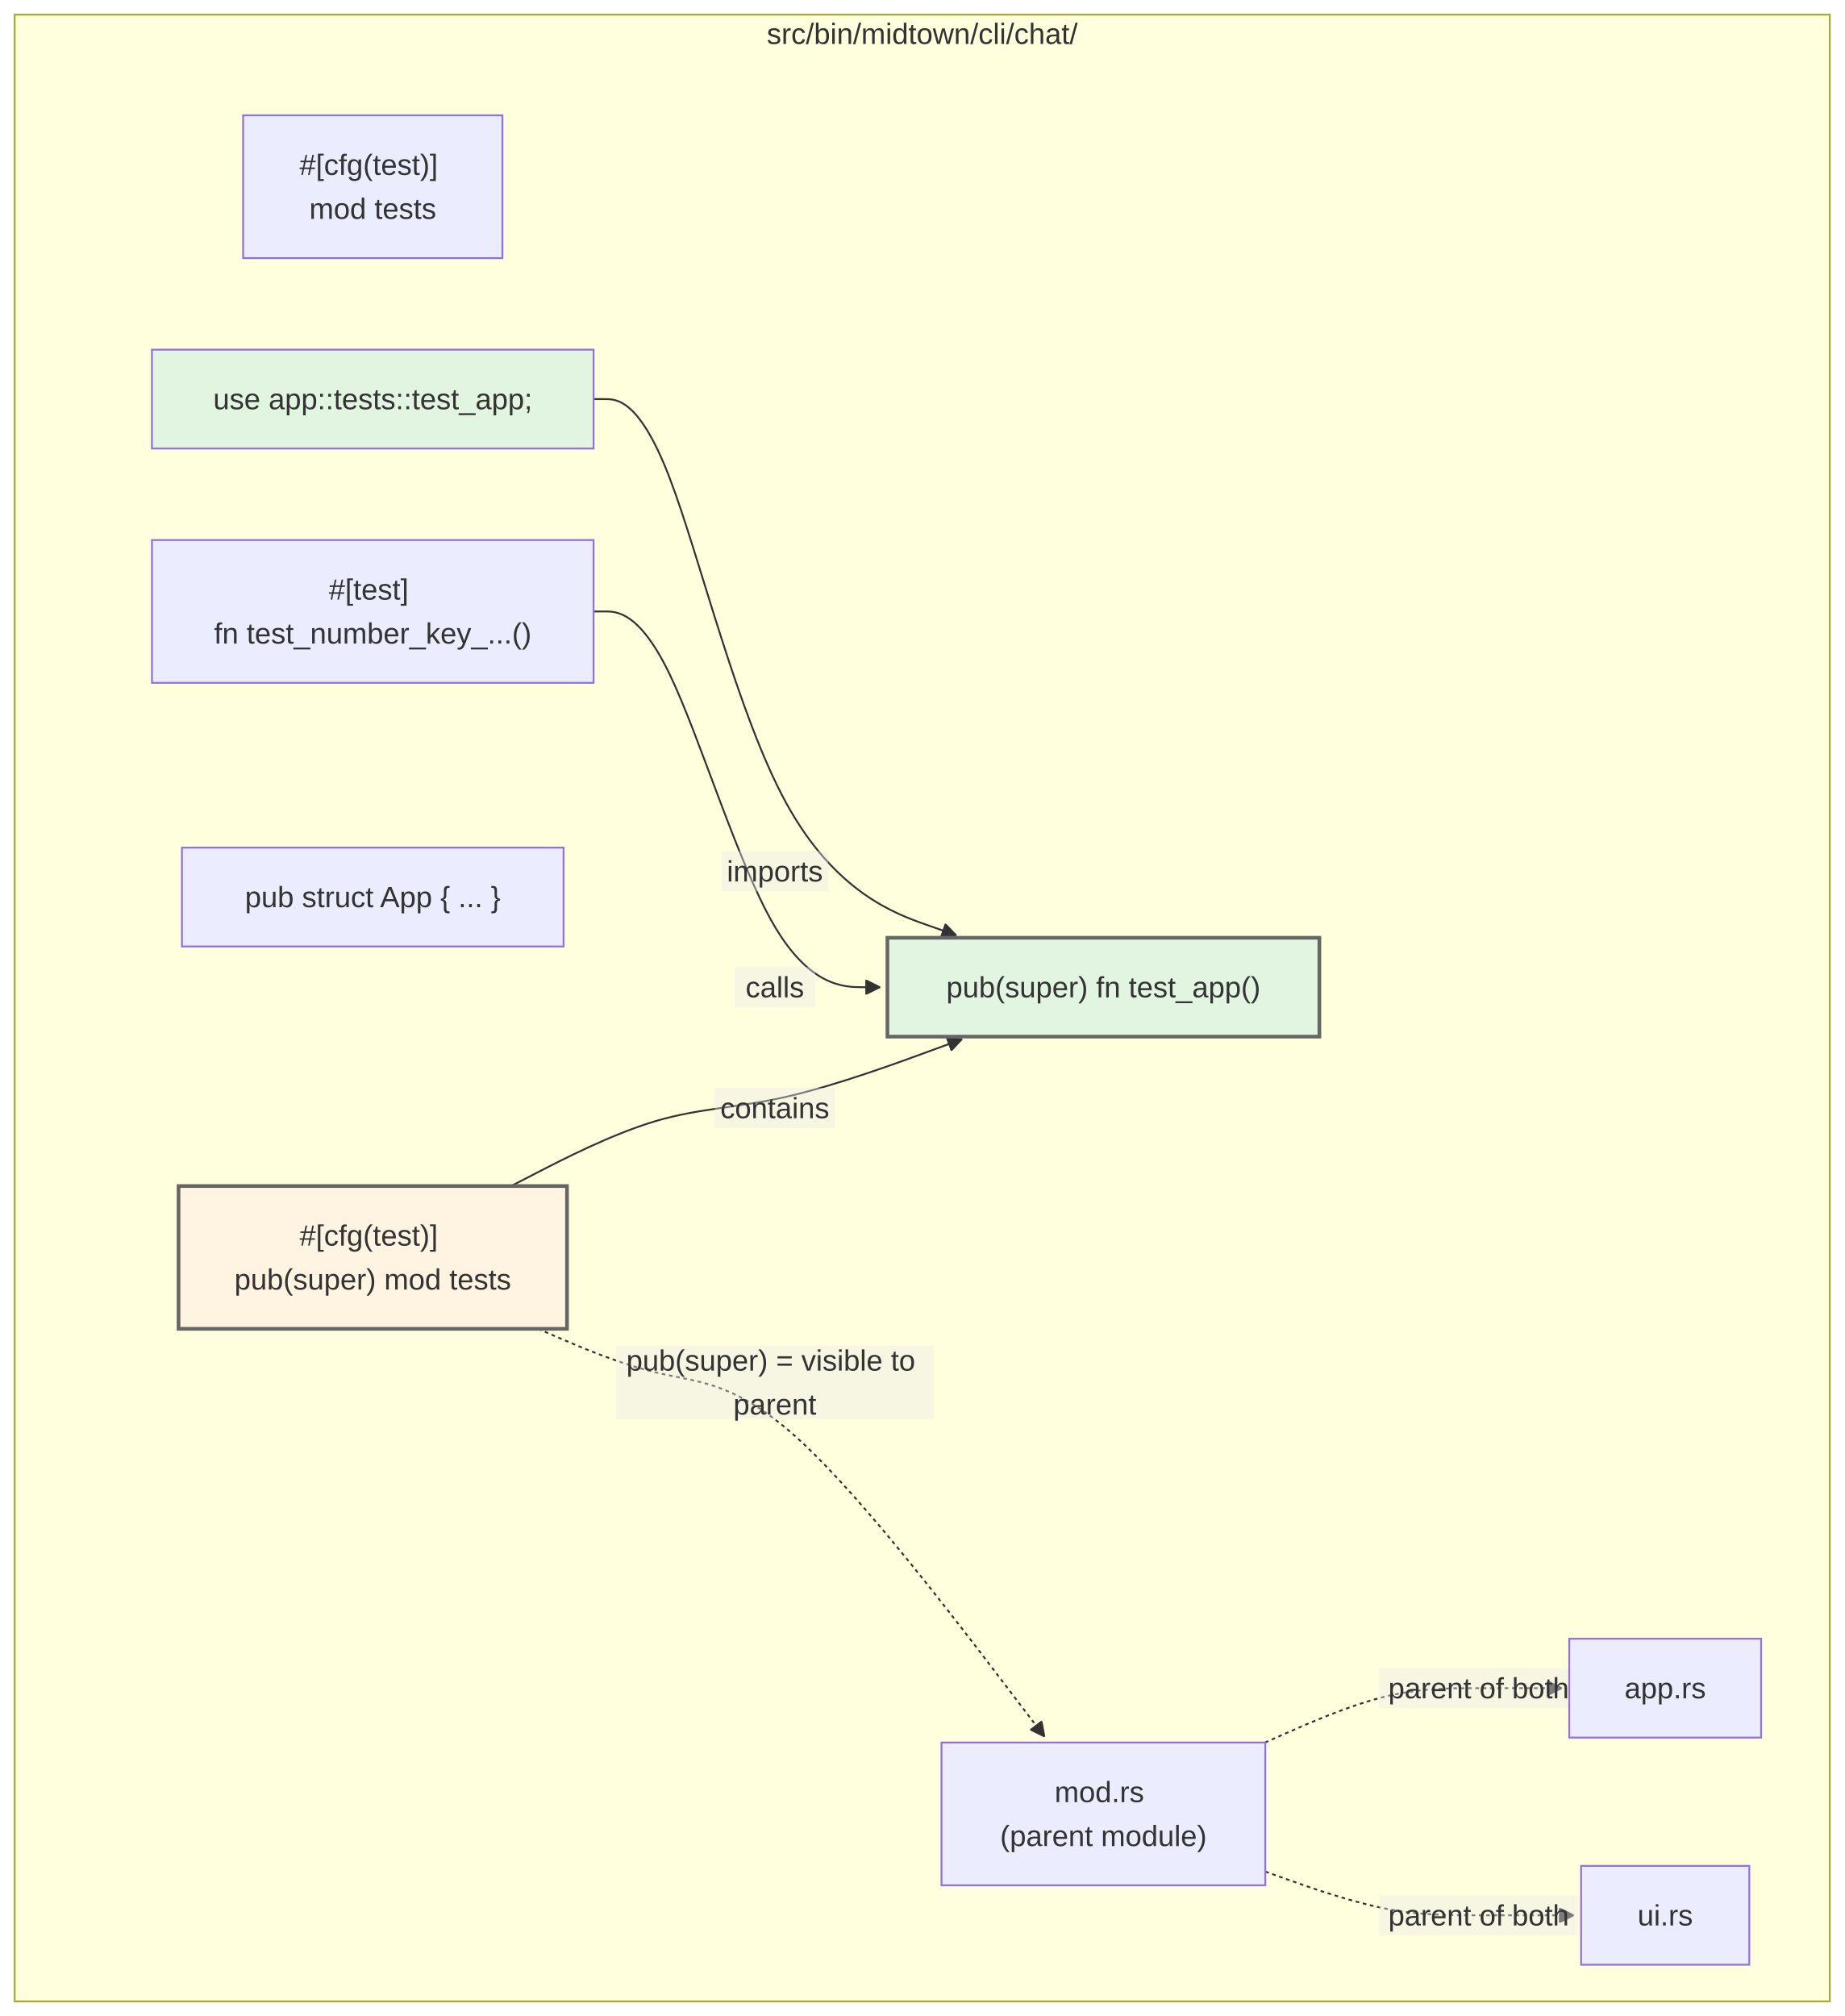
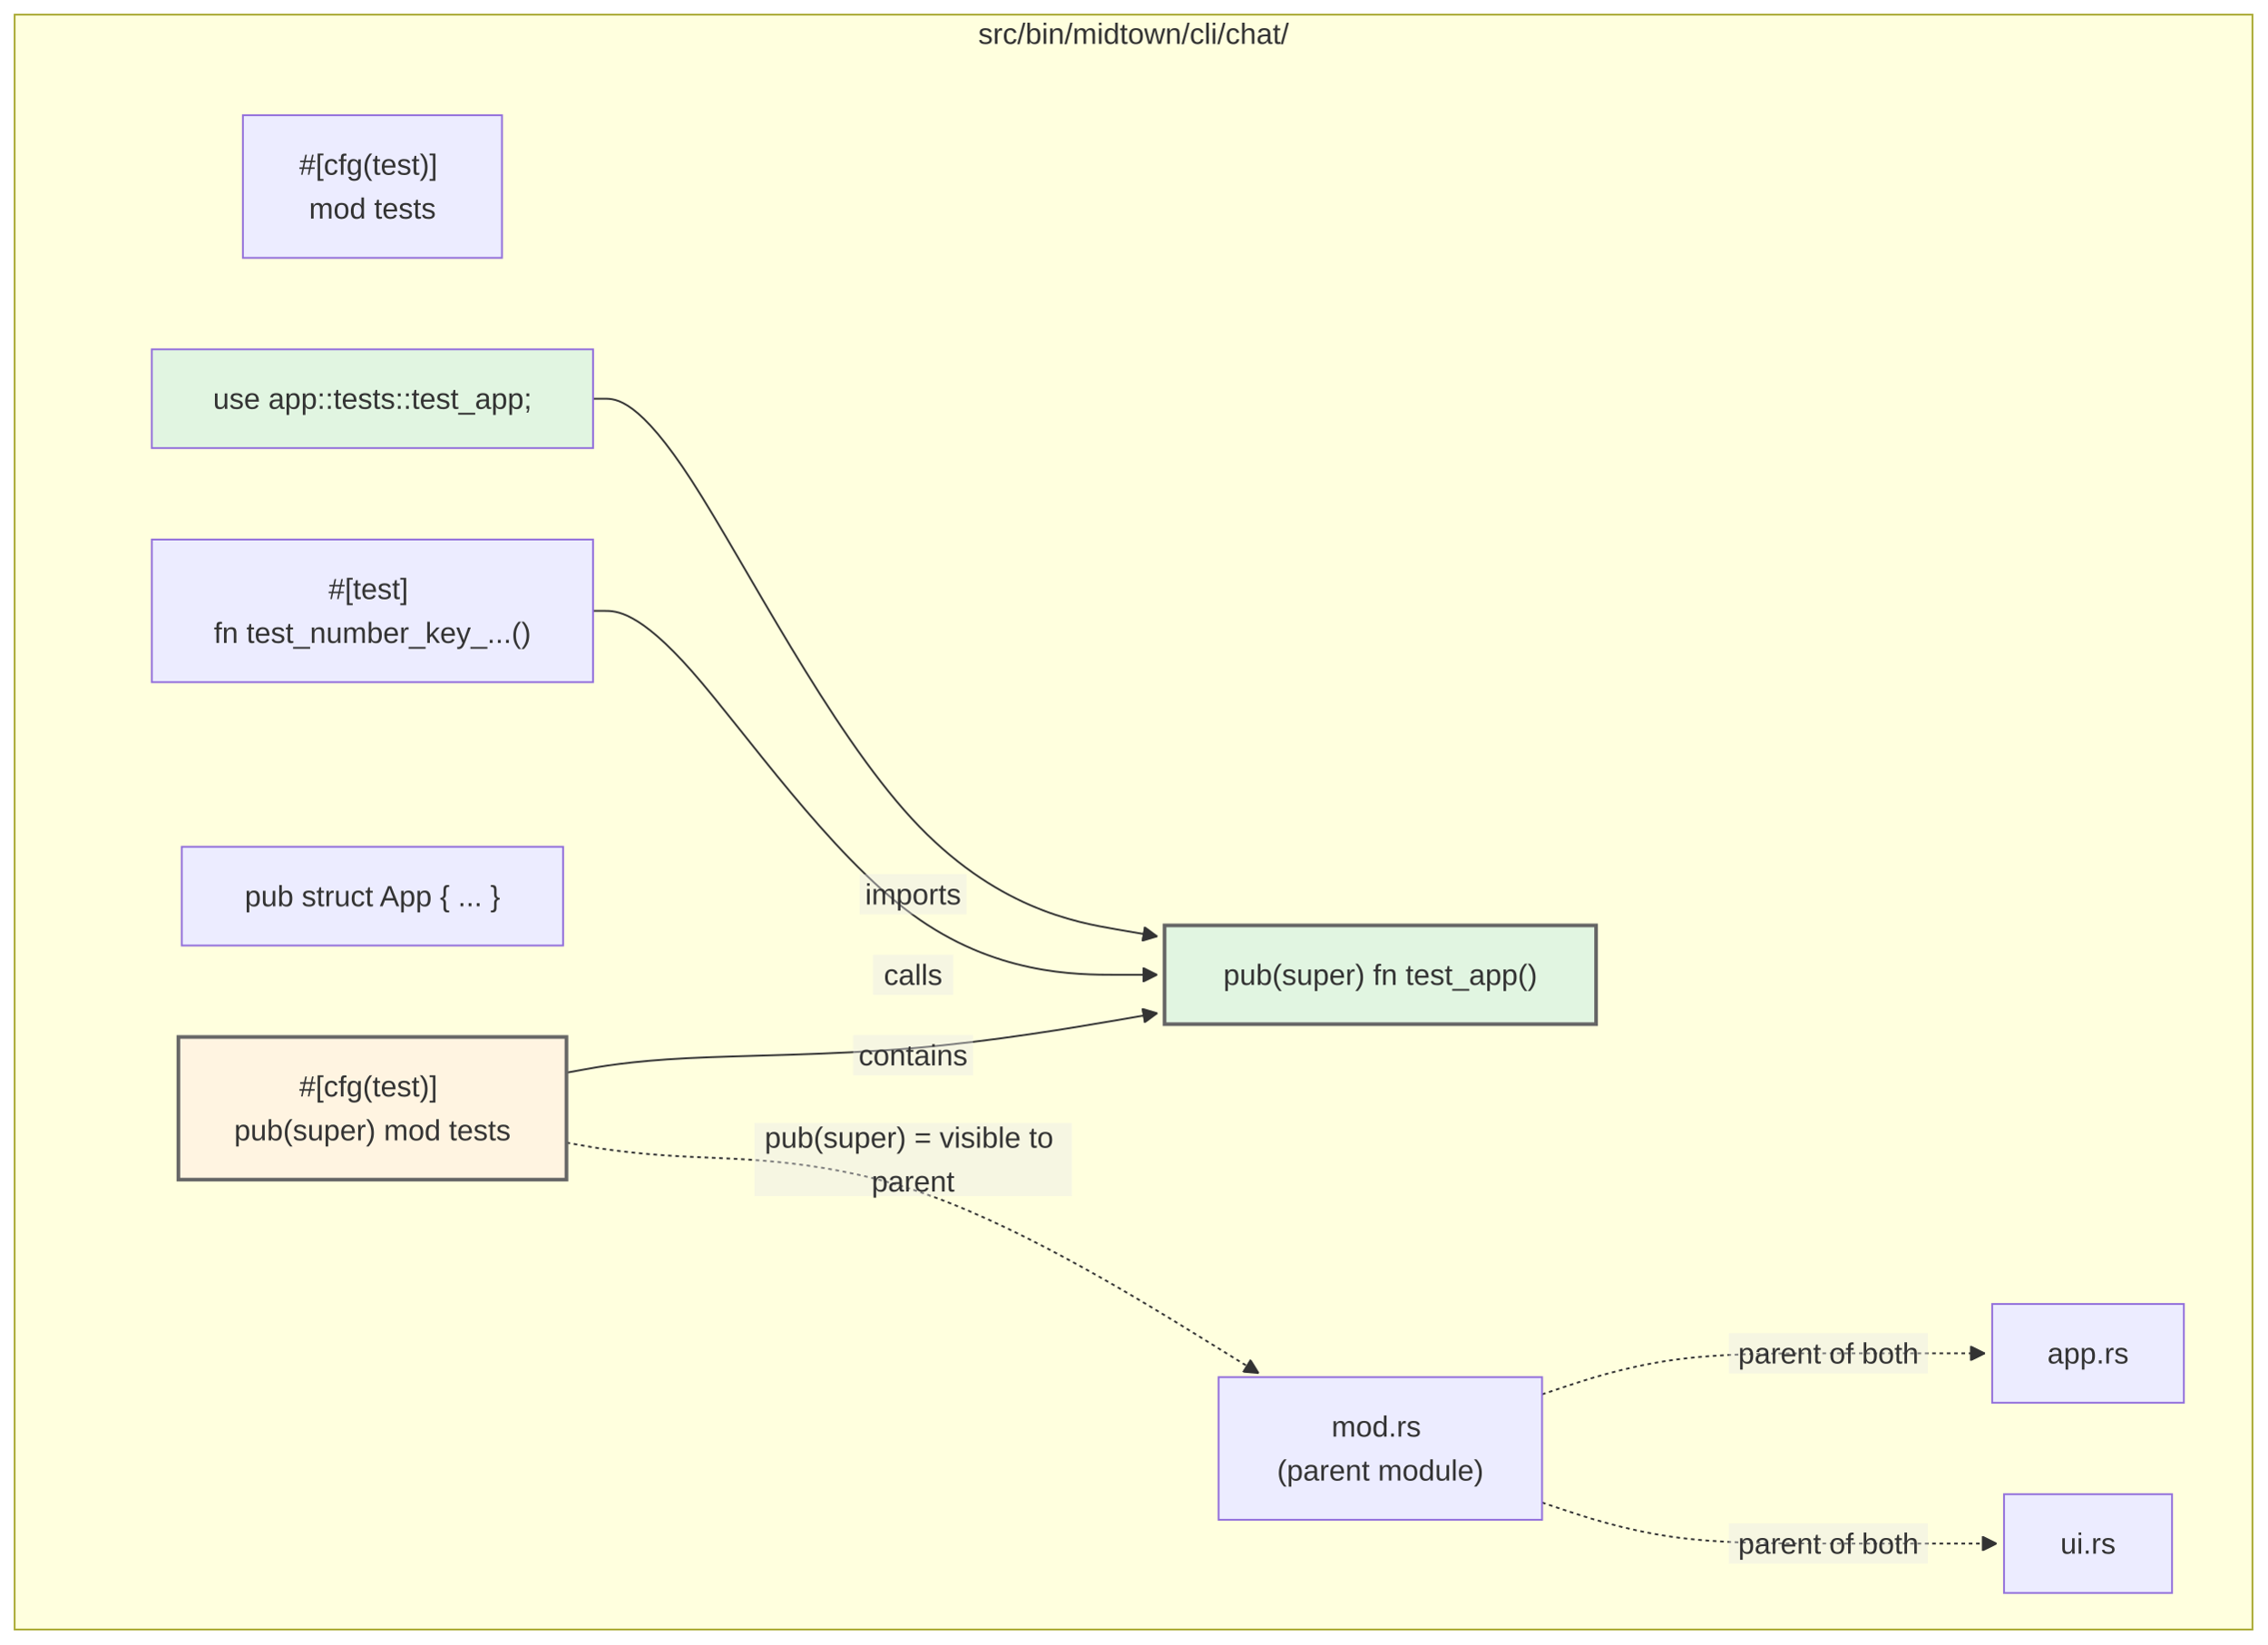
- <svg xmlns="http://www.w3.org/2000/svg" width="1007.524" height="1101.227" viewBox="-8 -8 1007.524 1101.227" class="mermaid">
+ <svg xmlns="http://www.w3.org/2000/svg" width="1239.602" height="899" viewBox="-8 -8 1239.602 899" class="mermaid">
  <style>
.mermaid{font-family:trebuchet ms, verdana, arial, sans-serif;font-size:16px;fill:#333333;}
.error-icon{fill:#552222;}
.error-text{fill:#552222;stroke:#552222;}
.edge-thickness-normal{stroke-width:1px;}
.edge-thickness-thick{stroke-width:3.5px;}
.edge-pattern-solid{stroke-dasharray:0;}
.edge-thickness-invisible{stroke-width:0;fill:none;}
.edge-pattern-dashed{stroke-dasharray:3;}
.edge-pattern-dotted{stroke-dasharray:2;}
.marker{fill:#333333;stroke:#333333;}
.marker.cross{stroke:#333333;}
svg{font-family:trebuchet ms, verdana, arial, sans-serif;font-size:16px;}
p{margin:0;}
.label{font-family:trebuchet ms, verdana, arial, sans-serif;color:#333333;}
.cluster-label text{fill:#333333;}
.cluster-label span{color:#333333;}
.cluster-label span p{background-color:transparent;}
.label text,span{fill:#333333;color:#333333;}
.node rect,.node circle,.node ellipse,.node polygon,.node path{fill:#ECECFF;stroke:#9370DB;stroke-width:1px;}
.rough-node .label text,.node .label text,.image-shape .label,.icon-shape .label{text-anchor:middle;}
.node .katex path{fill:#000;stroke:#000;stroke-width:1px;}
.rough-node .label,.node .label,.image-shape .label,.icon-shape .label{text-align:center;}
.node.clickable{cursor:pointer;}
.root .anchor path{fill:#333333!important;stroke-width:0;stroke:#333333;}
.arrowheadPath{fill:#333333;}
.edgePath .path{stroke:#333333;stroke-width:2.0px;}
.flowchart-link{stroke:#333333;fill:none;}
.edgeLabel{background-color:rgba(232, 232, 232, 0.8);text-align:center;}
.edgeLabel p{background-color:rgba(232, 232, 232, 0.8);}
.edgeLabel rect{opacity:0.5;background-color:rgba(232, 232, 232, 0.8);fill:rgba(232, 232, 232, 0.8);}
.labelBkg{background-color:rgba(232, 232, 232, 0.5);}
.cluster rect{fill:#ffffde;stroke:#aaaa33;stroke-width:1px;}
.cluster text{fill:#333333;}
.cluster span{color:#333333;}
.flowchartTitleText{text-anchor:middle;font-size:18px;fill:#333333;}
rect.text{fill:none;stroke-width:0;}

.visibility rect { stroke:#666 !important; stroke-width:2px !important; stroke-dasharray: 5 5 !important; }
.visibility polygon { stroke:#666 !important; stroke-width:2px !important; stroke-dasharray: 5 5 !important; }
.visibility ellipse { stroke:#666 !important; stroke-width:2px !important; stroke-dasharray: 5 5 !important; }
.visibility circle { stroke:#666 !important; stroke-width:2px !important; stroke-dasharray: 5 5 !important; }
.visibility path { stroke:#666 !important; stroke-width:2px !important; stroke-dasharray: 5 5 !important; }
  </style>
  <defs>
    <marker id="arrow_point" viewBox="0 0 10 10" refX="10" refY="5" markerWidth="8" markerHeight="8" orient="auto" markerUnits="userSpaceOnUse">
      <path d="M 0 0 L 10 5 L 0 10 z" class="marker" />
    </marker>
    <marker id="arrow_point_start" viewBox="0 0 10 10" refX="4.5" refY="5" markerWidth="8" markerHeight="8" orient="auto" markerUnits="userSpaceOnUse">
      <path d="M 0 5 L 10 10 L 10 0 z" class="marker" />
    </marker>
    <marker id="arrow_cross" viewBox="0 0 11 11" refX="12" refY="5.2" markerWidth="11" markerHeight="11" orient="auto" markerUnits="userSpaceOnUse">
      <path d="M 1 1 L 10 10 M 10 1 L 1 10" class="marker cross" fill="none" stroke-width="2" />
    </marker>
    <marker id="arrow_cross_start" viewBox="0 0 11 11" refX="-1" refY="5.2" markerWidth="11" markerHeight="11" orient="auto" markerUnits="userSpaceOnUse">
      <path d="M 1 1 L 10 10 M 10 1 L 1 10" class="marker cross" fill="none" stroke-width="2" />
    </marker>
    <marker id="arrow_circle" viewBox="0 0 10 10" refX="11" refY="5" markerWidth="11" markerHeight="11" orient="auto" markerUnits="userSpaceOnUse">
      <circle cx="5" cy="5" r="5" class="marker" />
    </marker>
    <marker id="arrow_circle_start" viewBox="0 0 10 10" refX="-1" refY="5" markerWidth="11" markerHeight="11" orient="auto" markerUnits="userSpaceOnUse">
      <circle cx="5" cy="5" r="5" class="marker" />
    </marker>
  </defs>
  <g class="root">
    <g class="clusters">
      <g class="cluster" id="subgraph-subGraph0">
-         <rect x="37.5" y="420" width="712.719" height="447.148" class="cluster" />
-         <text x="393.859" y="436" class="cluster-label" text-anchor="middle">app.rs</text>
+         <rect x="37.5" y="420" width="864.719" height="265" class="cluster" />
+         <text x="469.859" y="436" class="cluster-label" text-anchor="middle">app.rs</text>
      </g>
      <g class="cluster" id="subgraph-subGraph1">
        <rect x="37.5" y="20" width="316.258" height="380" class="cluster" />
        <text x="195.629" y="36" class="cluster-label" text-anchor="middle">mod.rs</text>
      </g>
      <g class="cluster" id="subgraph-subGraph2">
-         <rect x="0" y="0" width="991.524" height="1085.227" class="cluster" />
-         <text x="495.762" y="16" class="cluster-label" text-anchor="middle">src/bin/midtown/cli/chat/</text>
+         <rect x="0" y="0" width="1223.602" height="883" class="cluster" />
+         <text x="611.801" y="16" class="cluster-label" text-anchor="middle">src/bin/midtown/cli/chat/</text>
      </g>
    </g>
    <g class="edgePaths">
      <g class="edge" id="edge-L-app_tests-test_helper-0">
-         <path d="M271.198,639.865L284.958,632.764C298.718,625.663,326.238,611.46,350.248,604.359C374.258,597.258,394.758,597.258,422.06,590.986C449.363,584.714,483.468,572.17,500.521,565.899L517.573,559.627" class="edge-thickness-normal edge-pattern-solid edge-thickness-normal edge-pattern-solid flowchart-link" marker-end="url(#arrow_point)" />
+         <path d="M301.723,578.543L310.395,576.952C319.068,575.362,336.413,572.181,368.002,570.59C399.591,569,445.425,569,490.601,565.166C535.777,561.333,580.297,553.665,602.556,549.832L624.816,545.998" class="edge-thickness-normal edge-pattern-solid edge-thickness-normal edge-pattern-solid flowchart-link" marker-end="url(#arrow_point)" />
      </g>
      <g class="edge" id="edge-L-mod_use-test_helper-0">
-         <path d="M316.258,210L322.508,210C328.758,210,341.258,210,357.758,252.989C374.258,295.978,394.758,381.956,421.536,430.775C448.314,479.594,481.37,491.255,497.898,497.085L514.426,502.915" class="edge-thickness-normal edge-pattern-solid edge-thickness-normal edge-pattern-solid flowchart-link" marker-end="url(#arrow_point)" />
+         <path d="M316.258,210L322.508,210C328.758,210,341.258,210,370.425,255.167C399.591,300.333,445.425,390.667,490.601,439.667C535.777,488.667,580.297,496.335,602.556,500.168L624.816,504.002" class="edge-thickness-normal edge-pattern-solid edge-thickness-normal edge-pattern-solid flowchart-link" marker-end="url(#arrow_point)" />
      </g>
      <g class="edge" id="edge-L-test_fn-test_helper-0">
-         <path d="M316.242,326L322.495,326C328.747,326,341.253,326,357.755,360.208C374.258,394.415,394.758,462.831,414.591,497.038C434.425,531.246,453.591,531.246,463.175,531.246L472.758,531.246" class="edge-thickness-normal edge-pattern-solid edge-thickness-normal edge-pattern-solid flowchart-link" marker-end="url(#arrow_point)" />
+         <path d="M316.242,326L322.495,326C328.747,326,341.253,326,370.422,359.167C399.591,392.333,445.425,458.667,490.591,491.833C535.758,525,580.258,525,602.508,525L624.758,525" class="edge-thickness-normal edge-pattern-solid edge-thickness-normal edge-pattern-solid flowchart-link" marker-end="url(#arrow_point)" />
      </g>
      <g class="edge" id="edge-L-app_tests-mod-0">
-         <path d="M285.944,717.865L297.247,722.746C308.549,727.626,331.153,737.387,352.706,742.268C374.258,747.148,394.758,747.148,429.568,779.402C464.378,811.655,513.498,876.161,538.058,908.414L562.618,940.667" class="edge-thickness-normal edge-pattern-dotted edge-thickness-normal edge-pattern-solid flowchart-link" marker-end="url(#arrow_point)" />
+         <path d="M301.723,616.786L310.395,618.322C319.068,619.857,336.413,622.929,368.002,624.464C399.591,626,445.425,626,499.844,645.483C554.263,664.965,617.269,703.931,648.772,723.413L680.275,742.896" class="edge-thickness-normal edge-pattern-dotted edge-thickness-normal edge-pattern-solid flowchart-link" marker-end="url(#arrow_point)" />
      </g>
      <g class="edge" id="edge-L-mod-app-0">
-         <path d="M683.001,943.85L694.204,938.899C705.407,933.949,727.813,924.049,747.266,919.099C766.719,914.148,783.219,914.148,799.052,914.148C814.885,914.148,830.052,914.148,837.635,914.148L845.219,914.148" class="edge-thickness-normal edge-pattern-dotted edge-thickness-normal edge-pattern-solid flowchart-link" marker-end="url(#arrow_point)" />
+         <path d="M835.184,754.42L846.356,750.683C857.529,746.946,879.874,739.473,905.969,735.737C932.065,732,961.912,732,991.091,732C1020.271,732,1048.784,732,1063.04,732L1077.297,732" class="edge-thickness-normal edge-pattern-dotted edge-thickness-normal edge-pattern-solid flowchart-link" marker-end="url(#arrow_point)" />
      </g>
      <g class="edge" id="edge-L-mod-ui-0">
-         <path d="M683.184,1014.351L694.356,1018.33C705.529,1022.309,727.874,1030.268,747.296,1034.247C766.719,1038.227,783.219,1038.227,800.13,1038.227C817.04,1038.227,834.362,1038.227,843.023,1038.227L851.684,1038.227" class="edge-thickness-normal edge-pattern-dotted edge-thickness-normal edge-pattern-solid flowchart-link" marker-end="url(#arrow_point)" />
+         <path d="M835.184,813.58L846.356,817.317C857.529,821.054,879.874,828.527,905.969,832.263C932.065,836,961.912,836,992.169,836C1022.426,836,1053.094,836,1068.428,836L1083.762,836" class="edge-thickness-normal edge-pattern-dotted edge-thickness-normal edge-pattern-solid flowchart-link" marker-end="url(#arrow_point)" />
      </g>
    </g>
    <g class="edgeLabels">
      <g class="edgeLabel" id="edge-label-L-app_tests-test_helper-0">
-         <rect x="382.458" y="586.258" width="65.6" height="22" class="edge-label-bg" />
-         <text x="415.258" y="597.258" class="edge-label" text-anchor="middle" dominant-baseline="central">contains</text>
+         <rect x="458.458" y="558" width="65.6" height="22" class="edge-label-bg" />
+         <text x="491.258" y="569" class="edge-label" text-anchor="middle" dominant-baseline="central">contains</text>
      </g>
      <g class="edgeLabel" id="edge-label-L-mod_use-test_helper-0">
-         <rect x="386.058" y="456.934" width="58.4" height="22" class="edge-label-bg" />
-         <text x="415.258" y="467.934" class="edge-label" text-anchor="middle" dominant-baseline="central">imports</text>
+         <rect x="462.058" y="470" width="58.4" height="22" class="edge-label-bg" />
+         <text x="491.258" y="481" class="edge-label" text-anchor="middle" dominant-baseline="central">imports</text>
      </g>
      <g class="edgeLabel" id="edge-label-L-test_fn-test_helper-0">
-         <rect x="393.258" y="520.246" width="44" height="22" class="edge-label-bg" />
-         <text x="415.258" y="531.246" class="edge-label" text-anchor="middle" dominant-baseline="central">calls</text>
+         <rect x="469.258" y="514" width="44" height="22" class="edge-label-bg" />
+         <text x="491.258" y="525" class="edge-label" text-anchor="middle" dominant-baseline="central">calls</text>
      </g>
      <g class="edgeLabel" id="edge-label-L-app_tests-mod-0">
-         <rect x="328.458" y="727.148" width="173.6" height="40" class="edge-label-bg" />
-         <text x="415.258" y="747.148" class="edge-label" text-anchor="middle" dominant-baseline="central">
-           <tspan x="415.258" y="747.148" dy="-0.75em">pub(super) = visible to</tspan>
-           <tspan x="415.258" dy="1.5em">parent</tspan>
+         <rect x="404.458" y="606" width="173.6" height="40" class="edge-label-bg" />
+         <text x="491.258" y="626" class="edge-label" text-anchor="middle" dominant-baseline="central">
+           <tspan x="491.258" y="626" dy="-0.75em">pub(super) = visible to</tspan>
+           <tspan x="491.258" dy="1.5em">parent</tspan>
        </text>
      </g>
      <g class="edgeLabel" id="edge-label-L-mod-app-0">
-         <rect x="745.319" y="903.148" width="108.8" height="22" class="edge-label-bg" />
-         <text x="799.719" y="914.148" class="edge-label" text-anchor="middle" dominant-baseline="central">parent of both</text>
+         <rect x="937.358" y="721" width="108.8" height="22" class="edge-label-bg" />
+         <text x="991.758" y="732" class="edge-label" text-anchor="middle" dominant-baseline="central">parent of both</text>
      </g>
      <g class="edgeLabel" id="edge-label-L-mod-ui-0">
-         <rect x="745.319" y="1027.227" width="108.8" height="22" class="edge-label-bg" />
-         <text x="799.719" y="1038.227" class="edge-label" text-anchor="middle" dominant-baseline="central">parent of both</text>
+         <rect x="937.358" y="825" width="108.8" height="22" class="edge-label-bg" />
+         <text x="991.758" y="836" class="edge-label" text-anchor="middle" dominant-baseline="central">parent of both</text>
      </g>
    </g>
    <g class="nodes">
      <g class="node default" id="node-mod">
-         <rect x="506.293" y="943.85" width="176.891" height="78" />
-         <text x="594.738" y="982.85" class="label" text-anchor="middle" dominant-baseline="central">
-           <tspan x="594.738" y="982.85" dy="-0.75em">mod.rs</tspan>
-           <tspan x="594.738" dy="1.5em">(parent module)</tspan>
+         <rect x="658.293" y="745" width="176.891" height="78" />
+         <text x="746.738" y="784" class="label" text-anchor="middle" dominant-baseline="central">
+           <tspan x="746.738" y="784" dy="-0.75em">mod.rs</tspan>
+           <tspan x="746.738" dy="1.5em">(parent module)</tspan>
        </text>
      </g>
      <g class="node default" id="node-app">
-         <rect x="849.219" y="887.148" width="104.805" height="54" />
-         <text x="901.621" y="914.148" class="label" text-anchor="middle" dominant-baseline="central">app.rs</text>
+         <rect x="1081.297" y="705" width="104.805" height="54" />
+         <text x="1133.699" y="732" class="label" text-anchor="middle" dominant-baseline="central">app.rs</text>
      </g>
      <g class="node default" id="node-ui">
-         <rect x="855.684" y="1011.227" width="91.875" height="54" />
-         <text x="901.621" y="1038.227" class="label" text-anchor="middle" dominant-baseline="central">ui.rs</text>
+         <rect x="1087.762" y="809" width="91.875" height="54" />
+         <text x="1133.699" y="836" class="label" text-anchor="middle" dominant-baseline="central">ui.rs</text>
      </g>
      <g class="node default" id="node-app_code">
        <rect x="91.391" y="455" width="208.477" height="54" />
        <text x="195.629" y="482" class="label" text-anchor="middle" dominant-baseline="central">pub struct App { ... }</text>
      </g>
      <g class="node default visibility" id="node-app_tests">
-         <rect x="89.535" y="639.865" width="212.188" height="78" style="stroke:#666 !important;stroke-width:2px !important;stroke-dasharray: 5 5 !important;fill:#fff4e1 !important" />
-         <text x="195.629" y="678.865" class="label" text-anchor="middle" dominant-baseline="central">
-           <tspan x="195.629" y="678.865" dy="-0.75em">#[cfg(test)]</tspan>
+         <rect x="89.535" y="559" width="212.188" height="78" style="stroke:#666 !important;stroke-width:2px !important;stroke-dasharray: 5 5 !important;fill:#fff4e1 !important" />
+         <text x="195.629" y="598" class="label" text-anchor="middle" dominant-baseline="central">
+           <tspan x="195.629" y="598" dy="-0.75em">#[cfg(test)]</tspan>
          <tspan x="195.629" dy="1.5em">pub(super) mod tests</tspan>
        </text>
      </g>
      <g class="node default visibility" id="node-test_helper">
-         <rect x="476.758" y="504.246" width="235.961" height="54" style="stroke:#666 !important;stroke-width:2px !important;stroke-dasharray: 5 5 !important;fill:#e1f5e1 !important" />
-         <text x="594.738" y="531.246" class="label" text-anchor="middle" dominant-baseline="central">pub(super) fn test_app()</text>
+         <rect x="628.758" y="498" width="235.961" height="54" style="stroke:#666 !important;stroke-width:2px !important;stroke-dasharray: 5 5 !important;fill:#e1f5e1 !important" />
+         <text x="746.738" y="525" class="label" text-anchor="middle" dominant-baseline="central">pub(super) fn test_app()</text>
      </g>
      <g class="node default" id="node-mod_tests">
        <rect x="124.805" y="55" width="141.648" height="78" />
        <text x="195.629" y="94" class="label" text-anchor="middle" dominant-baseline="central">
          <tspan x="195.629" y="94" dy="-0.75em">#[cfg(test)]</tspan>
          <tspan x="195.629" dy="1.5em">mod tests</tspan>
        </text>
      </g>
      <g class="node default" id="node-mod_use">
        <rect x="75" y="183" width="241.258" height="54" style="fill:#e1f5e1 !important" />
        <text x="195.629" y="210" class="label" text-anchor="middle" dominant-baseline="central">use app::tests::test_app;</text>
      </g>
      <g class="node default" id="node-test_fn">
        <rect x="75.016" y="287" width="241.227" height="78" />
        <text x="195.629" y="326" class="label" text-anchor="middle" dominant-baseline="central">
          <tspan x="195.629" y="326" dy="-0.75em">#[test]</tspan>
          <tspan x="195.629" dy="1.5em">fn test_number_key_...()</tspan>
        </text>
      </g>
    </g>
  </g>
</svg>
